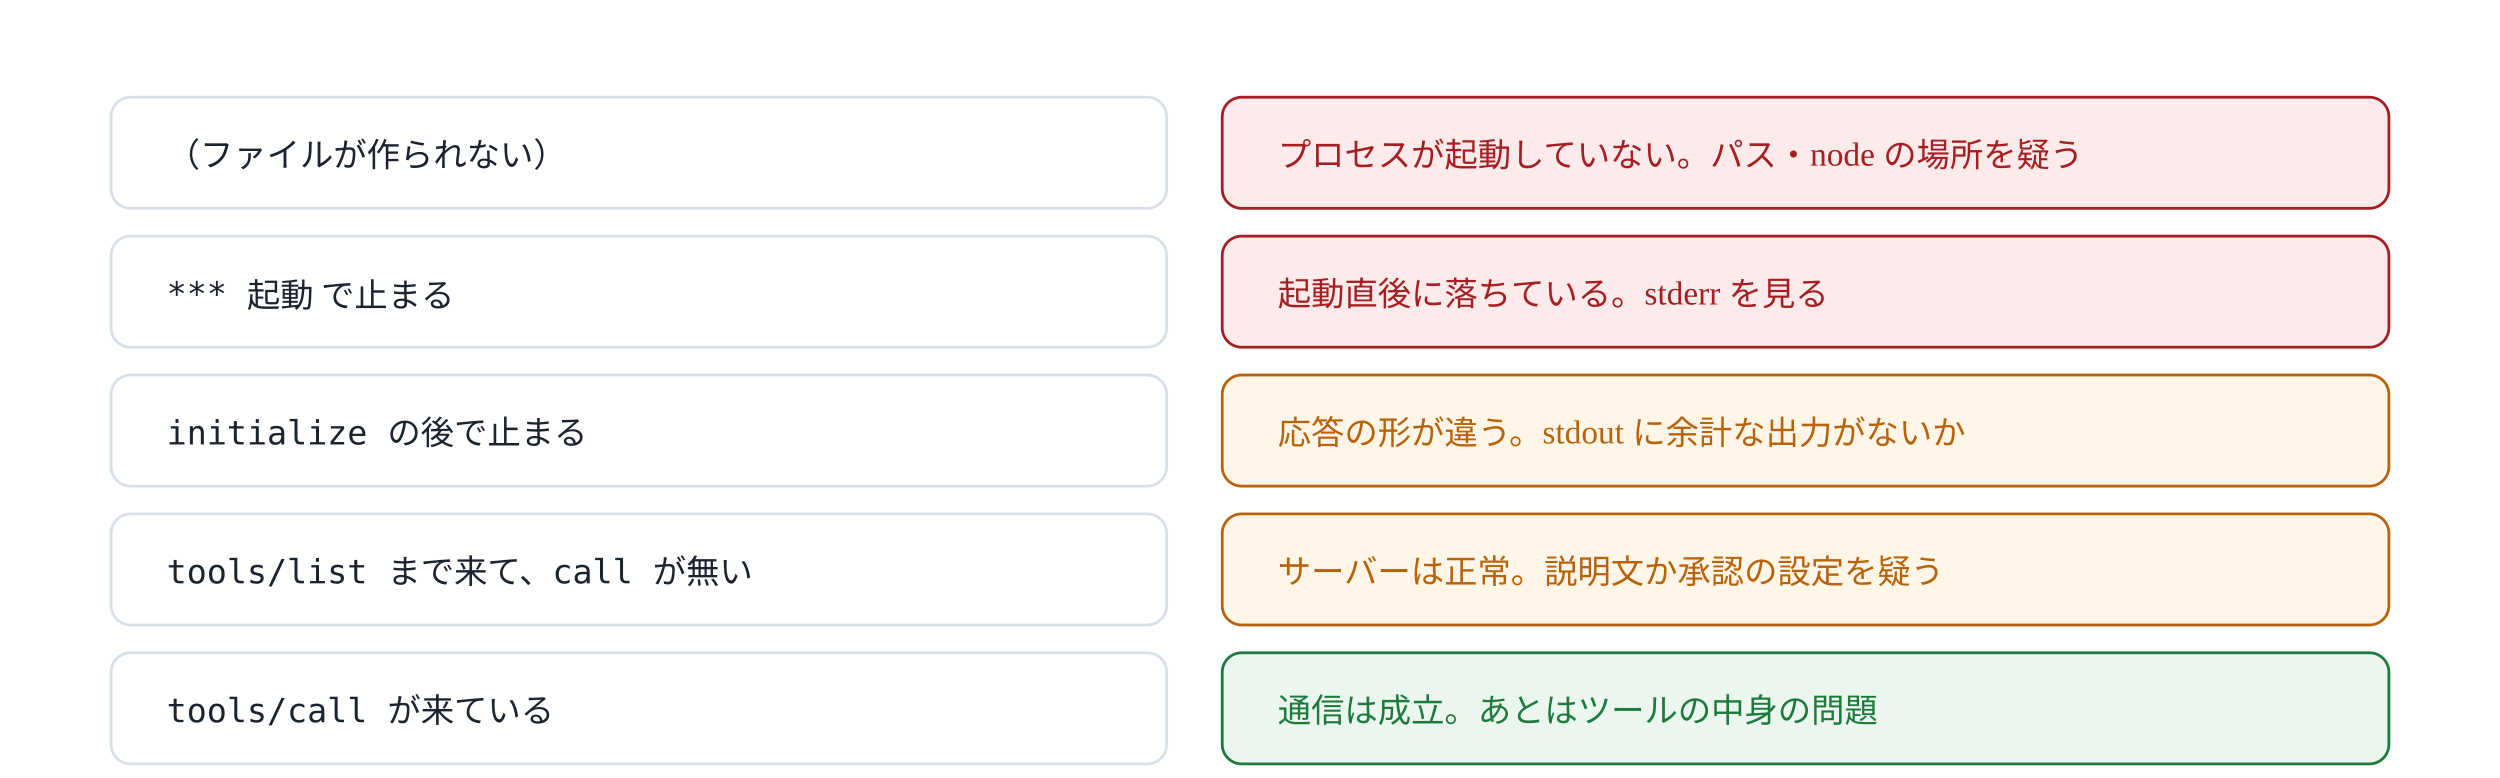
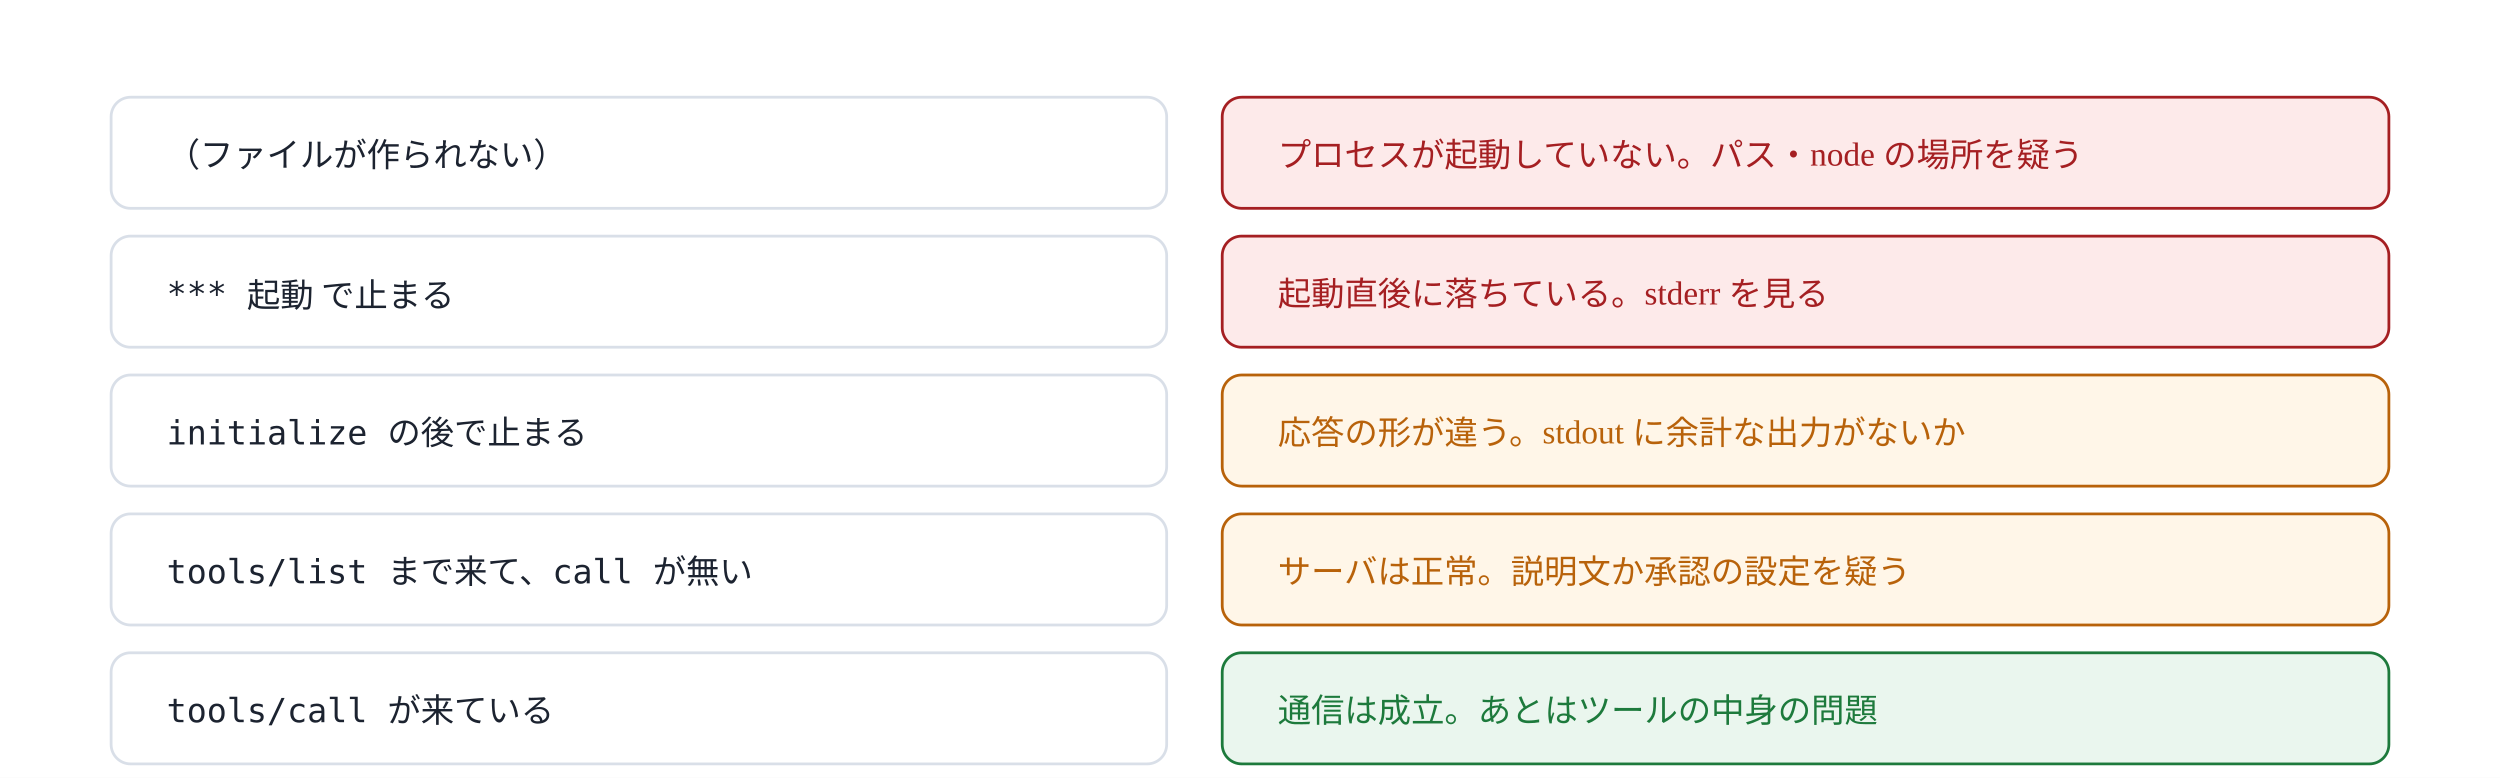
<svg xmlns="http://www.w3.org/2000/svg" viewBox="0 0 900 280" width="900" height="280" role="img" aria-label="ログのどこで止まっているかで原因が分かる">
  <defs>
    <linearGradient id="i1" x1="0" y1="1" x2="0" y2="0">
      <stop offset="0" stop-color="hsl(0,78%,25%)" />
      <stop offset="1" stop-color="hsl(0,58%,55%)" />
    </linearGradient>
  </defs>
  <rect width="100%" height="100%" fill="#ffffff" />
  <rect x="40" y="35" width="380" height="40" rx="7" fill="#ffffff" stroke="#d9dfe8" />
  <text x="60" y="60" font-size="12" fill="#1c2330" font-family="monospace">（ファイルが作られない）</text>
  <rect x="440" y="35" width="420" height="40" rx="7" fill="#fdeaea" stroke="#a51f22" />
  <text x="460" y="60" font-size="12" fill="#a51f22">プロセスが起動していない。パス・node の場所を疑う</text>
  <rect x="40" y="85" width="380" height="40" rx="7" fill="#ffffff" stroke="#d9dfe8" />
  <text x="60" y="110" font-size="12" fill="#1c2330" font-family="monospace">*** 起動 で止まる</text>
  <rect x="440" y="85" width="420" height="40" rx="7" fill="#fdeaea" stroke="#a51f22" />
  <text x="460" y="110" font-size="12" fill="#a51f22">起動直後に落ちている。stderr を見る</text>
  <rect x="40" y="135" width="380" height="40" rx="7" fill="#ffffff" stroke="#d9dfe8" />
  <text x="60" y="160" font-size="12" fill="#1c2330" font-family="monospace">initialize の後で止まる</text>
  <rect x="440" y="135" width="420" height="40" rx="7" fill="#fff6e8" stroke="#b8620a" />
  <text x="460" y="160" font-size="12" fill="#b8620a">応答の形が違う。stdout に余計な出力がないか</text>
  <rect x="40" y="185" width="380" height="40" rx="7" fill="#ffffff" stroke="#d9dfe8" />
  <text x="60" y="210" font-size="12" fill="#1c2330" font-family="monospace">tools/list まで来て、call が無い</text>
  <rect x="440" y="185" width="420" height="40" rx="7" fill="#fff6e8" stroke="#b8620a" />
-   <text x="460" y="210" font-size="12" fill="#b8620a">サーバーは正常。説明文か承認の設定を疑う</text>
+   <text x="460" y="210" font-size="12" fill="#b8620a">サーバは正常。説明文か承認の設定を疑う</text>
  <rect x="40" y="235" width="380" height="40" rx="7" fill="#ffffff" stroke="#d9dfe8" />
  <text x="60" y="260" font-size="12" fill="#1c2330" font-family="monospace">tools/call が来ている</text>
  <rect x="440" y="235" width="420" height="40" rx="7" fill="#eaf6ee" stroke="#1d7a3c" />
  <text x="460" y="260" font-size="12" fill="#1d7a3c">通信は成立。あとはツールの中身の問題</text>
</svg>
